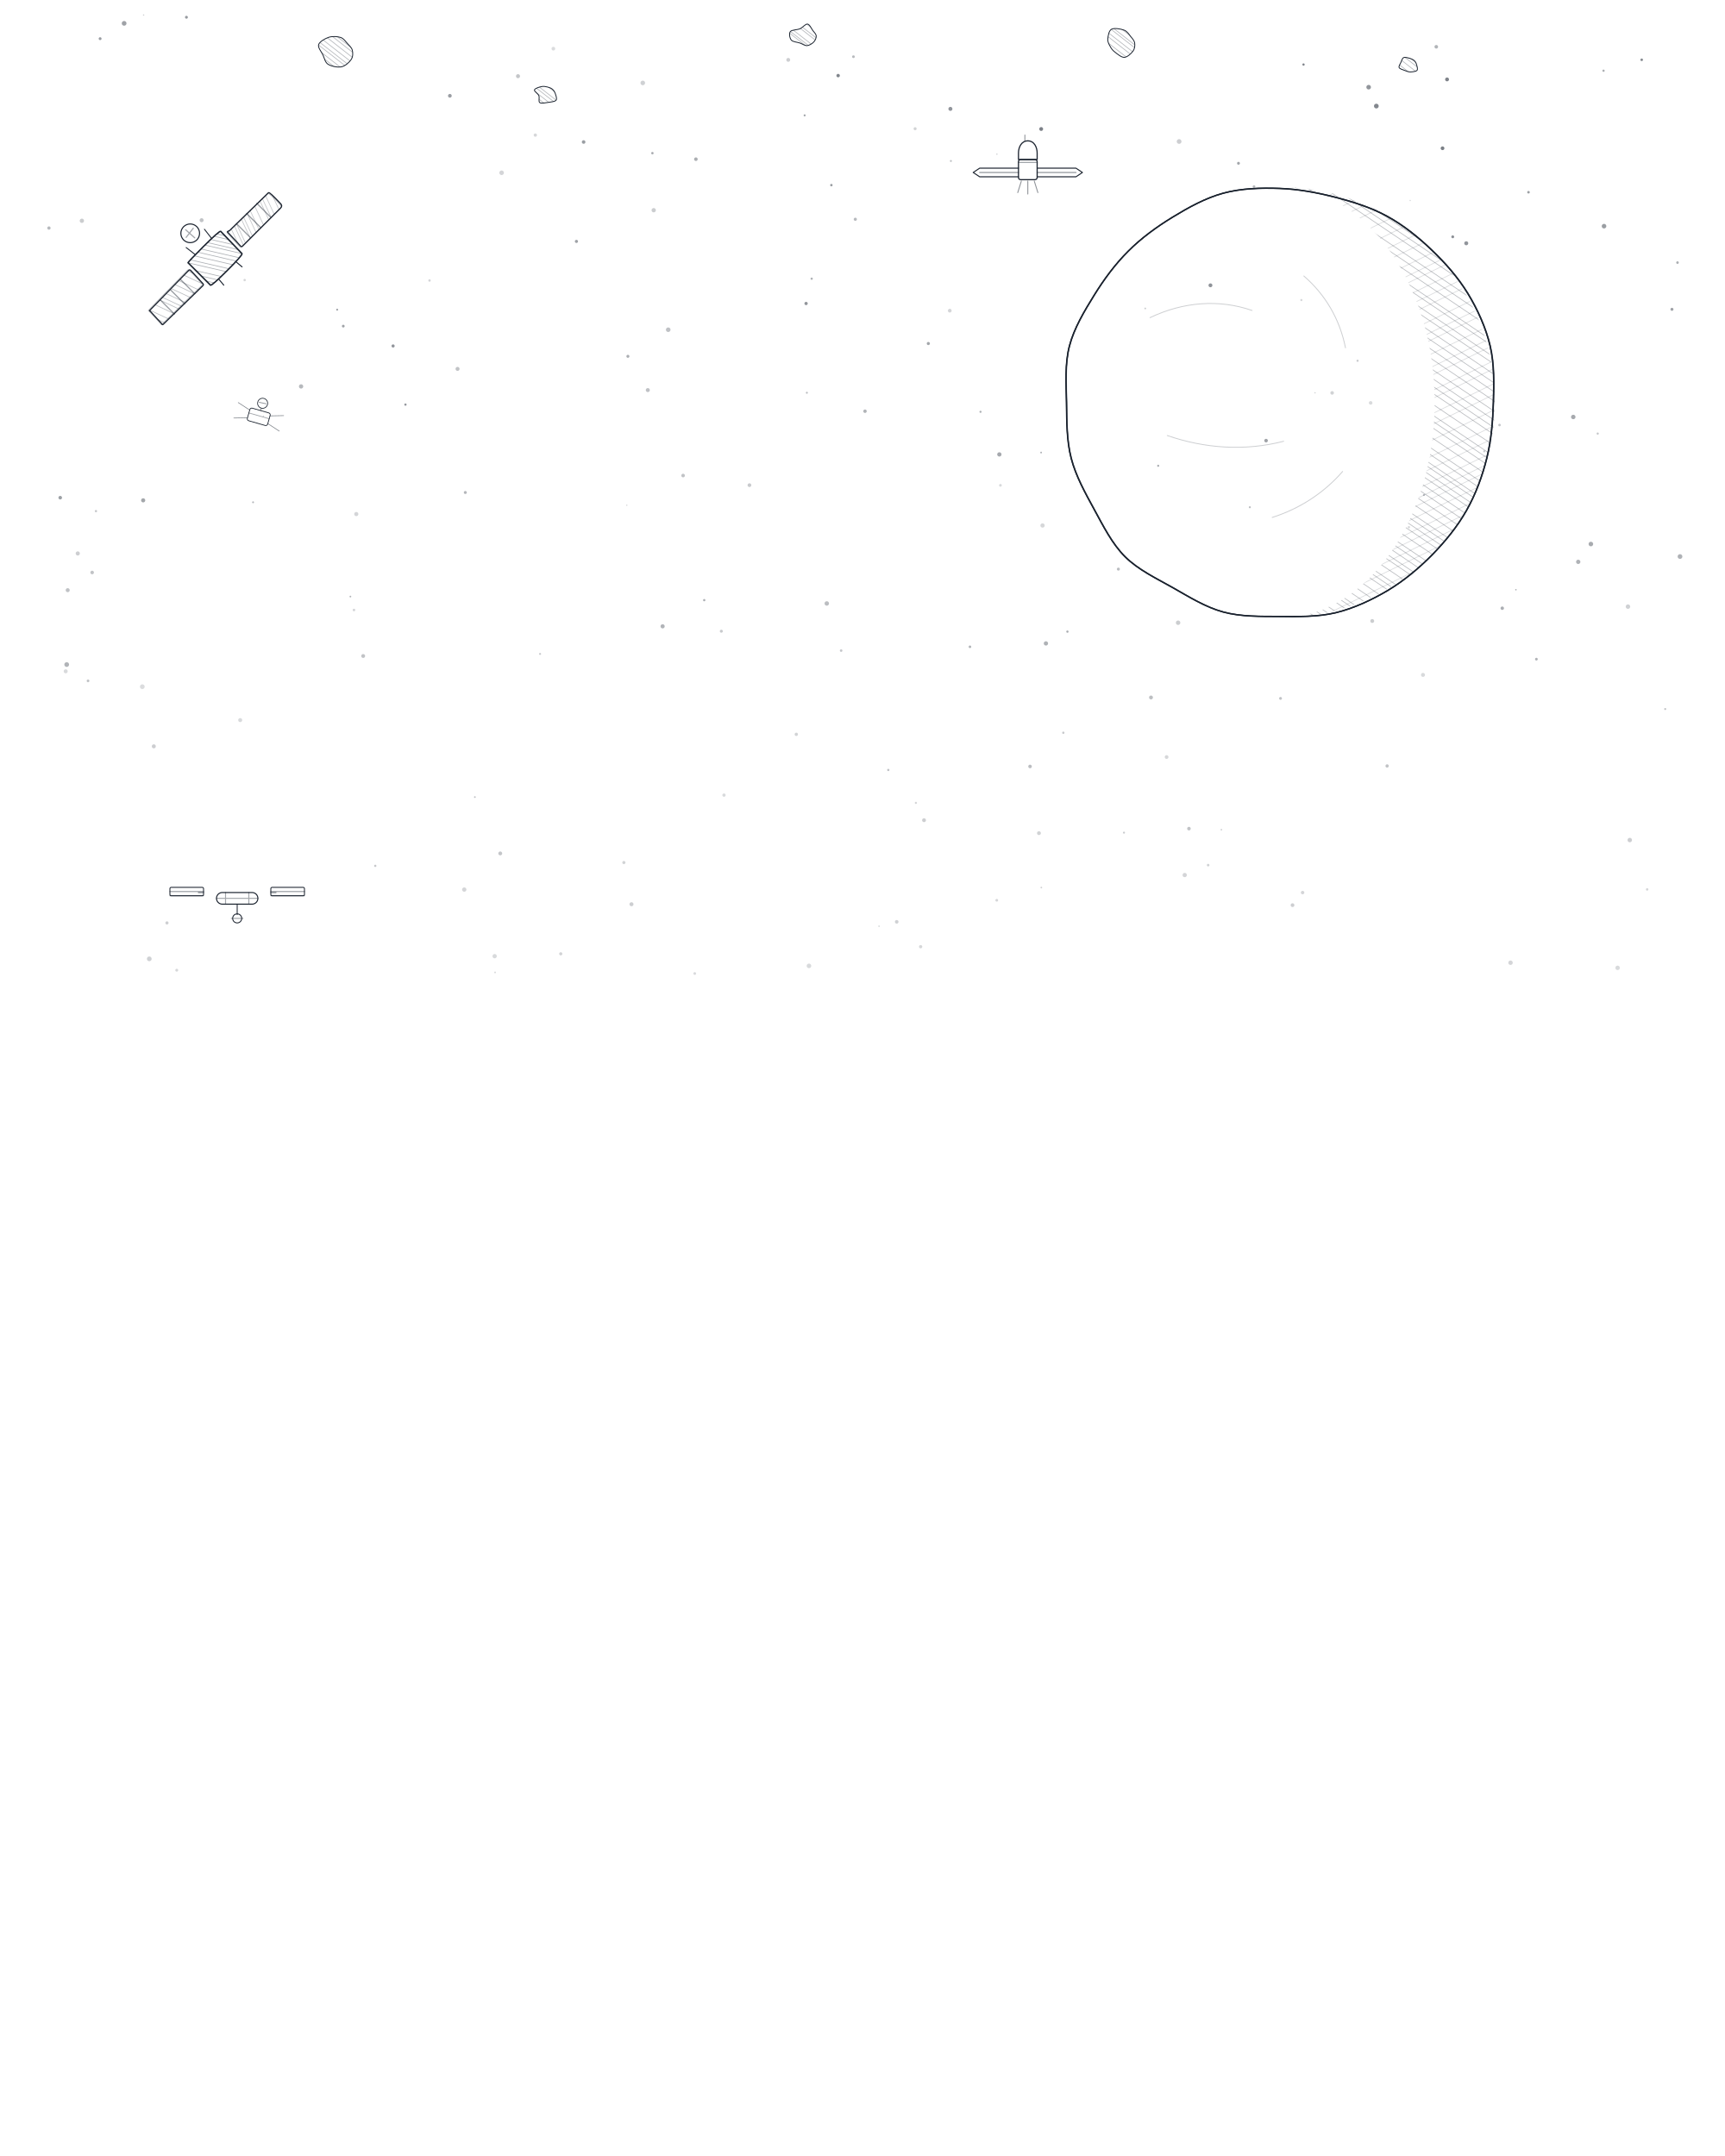
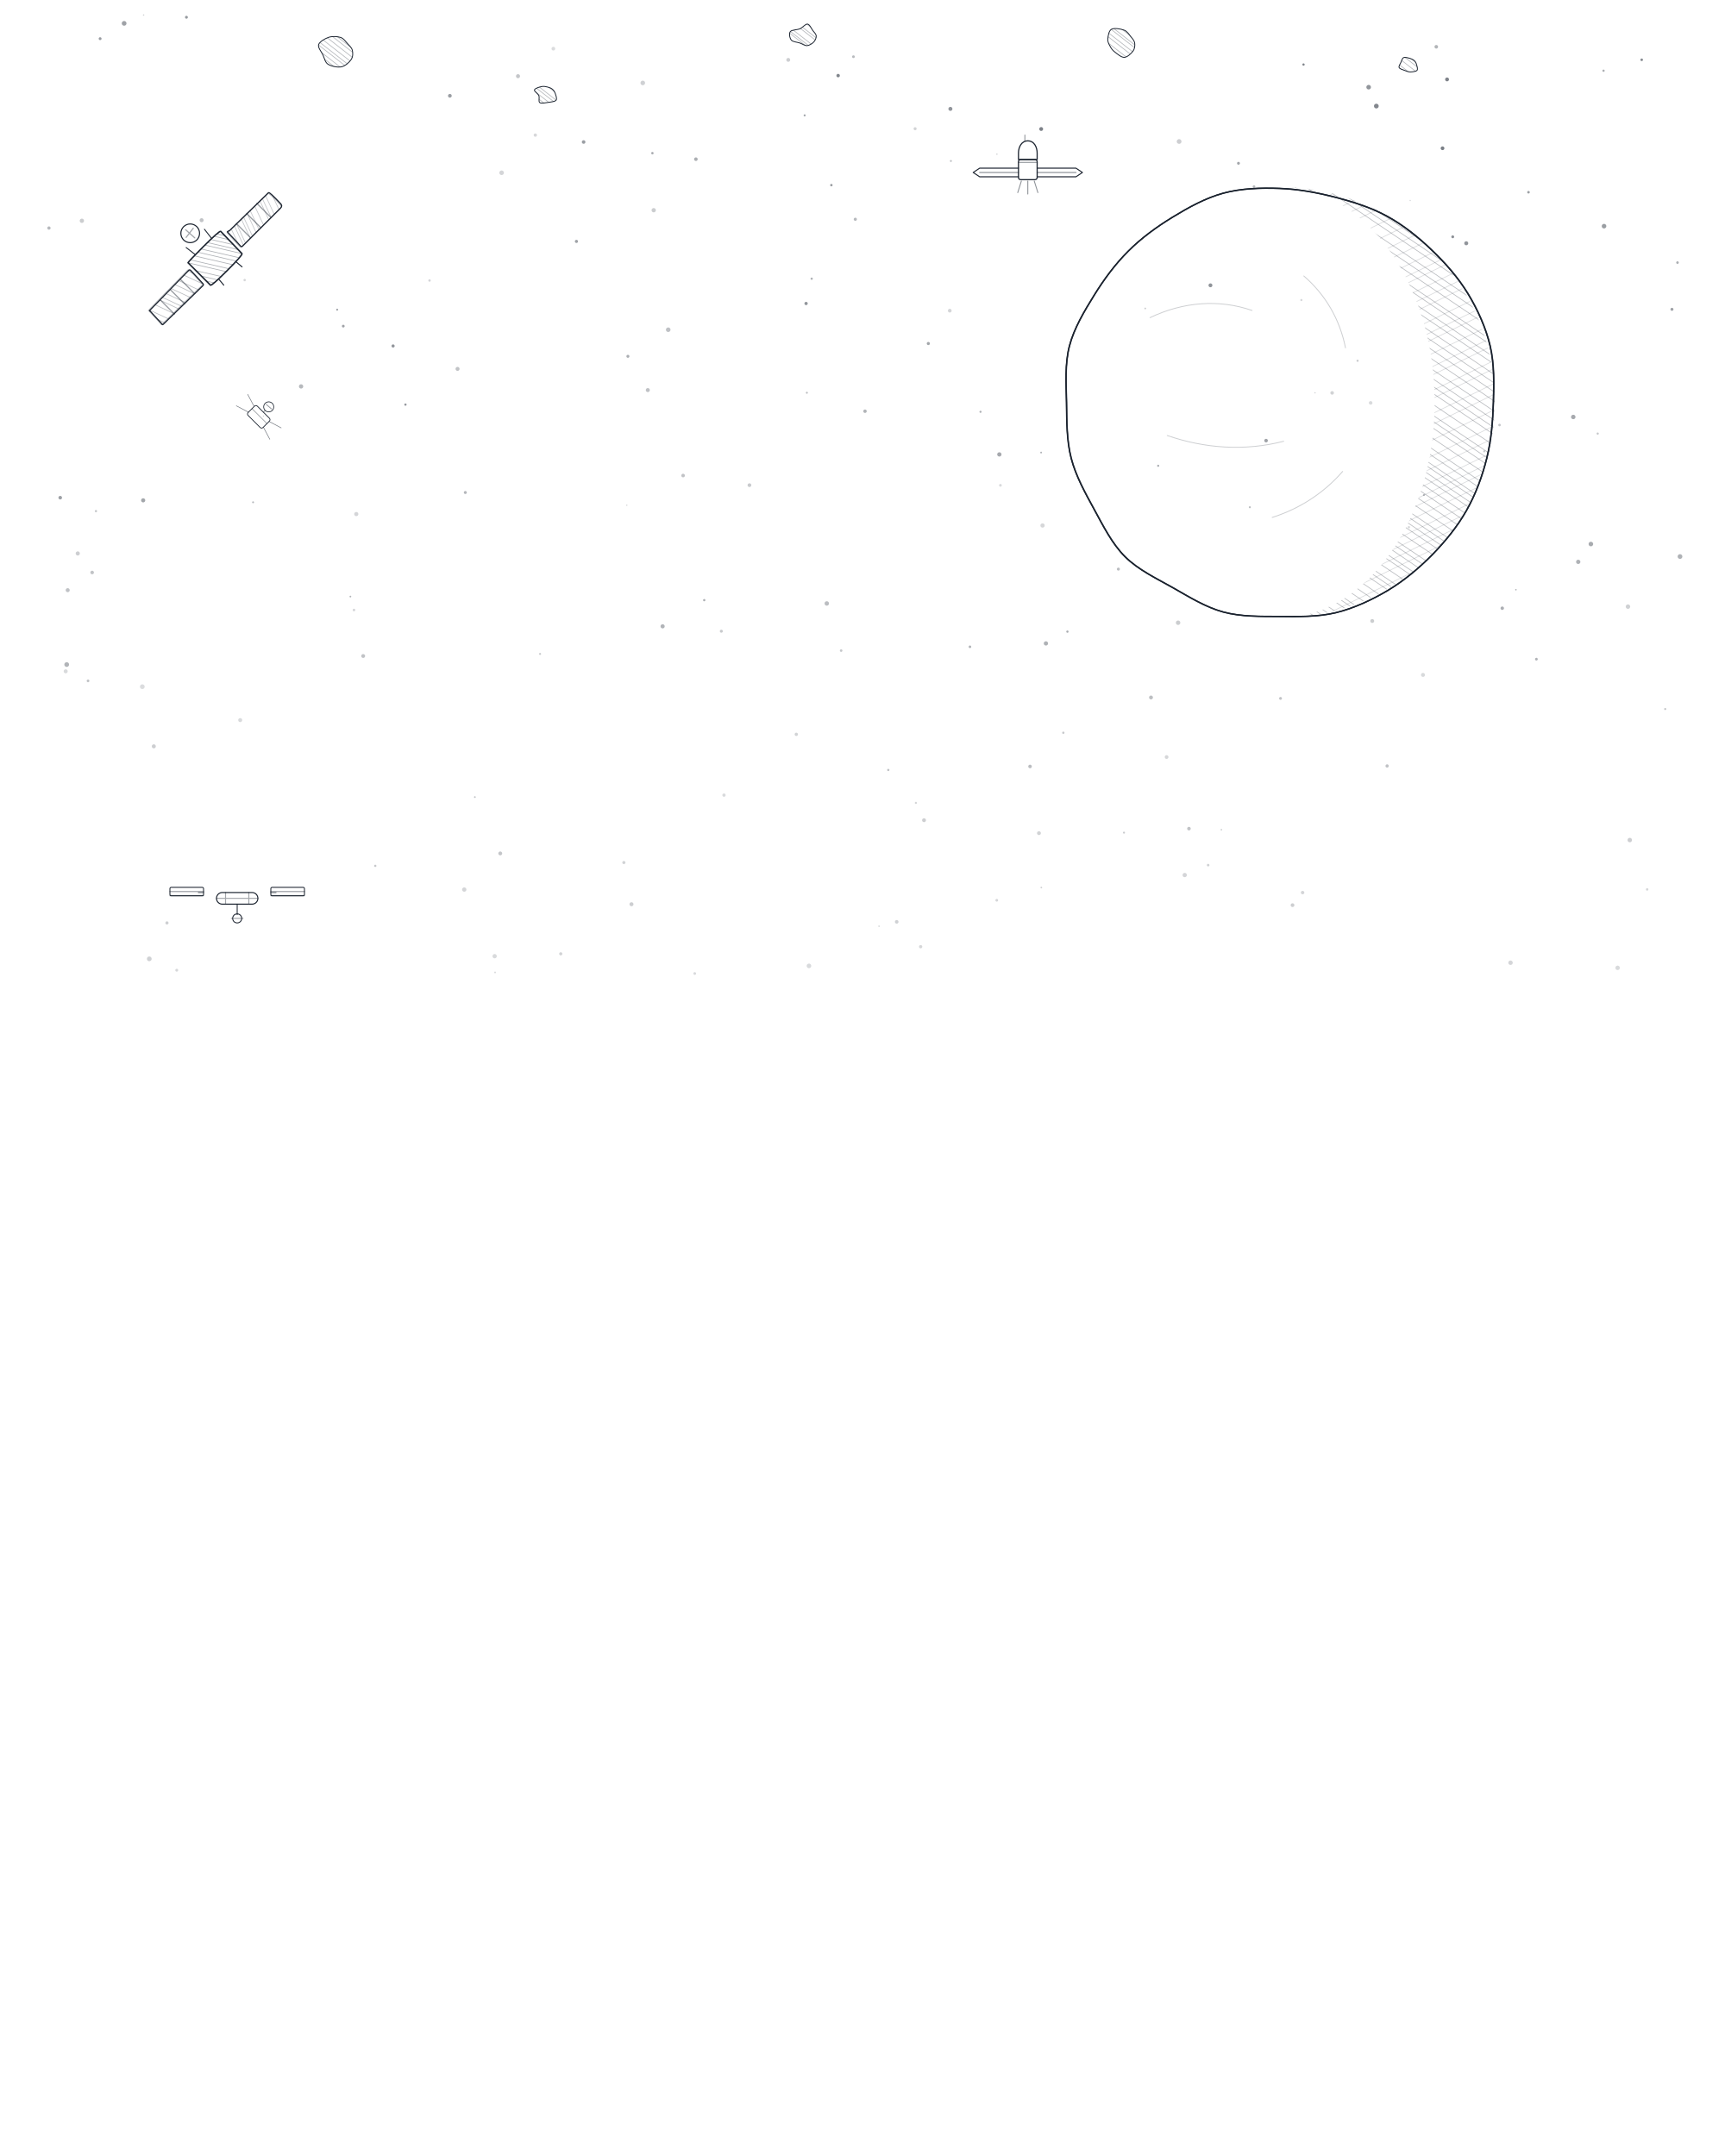
<svg xmlns="http://www.w3.org/2000/svg" width="2400" height="3000" viewBox="0 0 2400 3000" preserveAspectRatio="xMidYMid slice" fill="none">
  <g stroke="#1a222e" stroke-width="1.6" stroke-linecap="round" stroke-linejoin="round">
    <g fill="#1a222e" stroke="none">
      <circle cx="597.6" cy="390.3" r="1.7" opacity="0.19" />
      <circle cx="1699.3" cy="1154.5" r="1.1" opacity="0.24" />
      <circle cx="280.5" cy="306.4" r="2.8" opacity="0.27" />
      <circle cx="873.6" cy="495.8" r="2.1" opacity="0.37" />
      <circle cx="950.4" cy="661.7" r="2.5" opacity="0.27" />
      <circle cx="334.2" cy="1002.0" r="2.8" opacity="0.17" />
      <circle cx="744.8" cy="188.0" r="2.3" opacity="0.18" />
      <circle cx="878.6" cy="1258.2" r="2.8" opacity="0.22" />
      <circle cx="2284.1" cy="83.2" r="1.8" opacity="0.53" />
      <circle cx="113.9" cy="307.2" r="3.0" opacity="0.23" />
      <circle cx="696.0" cy="1187.5" r="2.7" opacity="0.26" />
      <circle cx="1723.1" cy="227.2" r="2.0" opacity="0.41" />
      <circle cx="1364.2" cy="573.0" r="1.5" opacity="0.35" />
      <circle cx="1096.7" cy="83.3" r="2.7" opacity="0.22" />
      <circle cx="122.5" cy="947.4" r="1.9" opacity="0.27" />
      <circle cx="688.8" cy="1353.1" r="1.2" opacity="0.17" />
      <circle cx="133.5" cy="711.2" r="1.6" opacity="0.25" />
      <circle cx="1738.9" cy="705.8" r="1.4" opacity="0.30" />
      <circle cx="492.5" cy="848.8" r="1.8" opacity="0.19" />
      <circle cx="198.0" cy="955.5" r="3.3" opacity="0.16" />
      <circle cx="636.6" cy="513.3" r="2.8" opacity="0.27" />
      <circle cx="780.2" cy="1327.2" r="2.2" opacity="0.20" />
      <circle cx="1998.3" cy="65.1" r="2.5" opacity="0.34" />
      <circle cx="418.9" cy="537.7" r="3.0" opacity="0.32" />
      <circle cx="2265.0" cy="844.1" r="3.1" opacity="0.21" />
      <circle cx="1448.5" cy="629.7" r="1.2" opacity="0.36" />
      <circle cx="802.0" cy="335.9" r="2.2" opacity="0.42" />
      <circle cx="1150.3" cy="839.7" r="3.1" opacity="0.30" />
      <circle cx="1322.3" cy="151.5" r="2.8" opacity="0.48" />
      <circle cx="1744.7" cy="259.7" r="1.9" opacity="0.31" />
      <circle cx="199.8" cy="20.9" r="1.0" opacity="0.21" />
      <circle cx="1386.8" cy="1252.7" r="1.9" opacity="0.19" />
      <circle cx="2188.9" cy="580.2" r="3.1" opacity="0.39" />
      <circle cx="968.2" cy="221.5" r="2.5" opacity="0.37" />
      <circle cx="907.7" cy="213.1" r="1.7" opacity="0.38" />
      <circle cx="1203.5" cy="572.2" r="2.4" opacity="0.34" />
      <circle cx="647.4" cy="685.3" r="2.1" opacity="0.33" />
      <circle cx="1601.4" cy="970.5" r="2.7" opacity="0.29" />
      <circle cx="625.9" cy="133.3" r="2.6" opacity="0.44" />
      <circle cx="1321.4" cy="432.3" r="2.6" opacity="0.19" />
      <circle cx="2007.0" cy="206.3" r="2.6" opacity="0.58" />
      <circle cx="1914.9" cy="147.6" r="3.3" opacity="0.54" />
      <circle cx="564.1" cy="563.0" r="1.6" opacity="0.47" />
      <circle cx="352.1" cy="698.9" r="1.3" opacity="0.33" />
      <circle cx="2109.1" cy="820.6" r="1.1" opacity="0.34" />
      <circle cx="172.7" cy="32.5" r="3.3" opacity="0.42" />
      <circle cx="366.5" cy="579.0" r="0.9" opacity="0.21" />
      <circle cx="1323.0" cy="224.0" r="1.4" opacity="0.28" />
      <circle cx="812.0" cy="197.6" r="2.5" opacity="0.44" />
      <circle cx="1156.7" cy="257.6" r="1.7" opacity="0.45" />
      <circle cx="2316.8" cy="986.6" r="1.4" opacity="0.27" />
      <circle cx="1962.0" cy="279.0" r="1.0" opacity="0.17" />
      <circle cx="1556.0" cy="791.9" r="2.1" opacity="0.30" />
      <circle cx="1812.3" cy="1242.0" r="2.4" opacity="0.19" />
      <circle cx="1623.1" cy="1053.4" r="2.6" opacity="0.18" />
      <circle cx="1223.0" cy="1288.8" r="1.1" opacity="0.18" />
      <circle cx="1648.3" cy="1217.6" r="3.0" opacity="0.19" />
      <circle cx="92.8" cy="924.7" r="3.3" opacity="0.34" />
      <circle cx="2222.9" cy="603.3" r="1.5" opacity="0.26" />
      <circle cx="1170.3" cy="905.3" r="1.8" opacity="0.25" />
      <circle cx="1107.9" cy="1021.8" r="2.3" opacity="0.20" />
      <circle cx="1485.1" cy="878.9" r="1.6" opacity="0.37" />
      <circle cx="108.2" cy="770.1" r="2.9" opacity="0.22" />
      <circle cx="1904.2" cy="121.3" r="3.2" opacity="0.48" />
      <circle cx="2231.0" cy="98.4" r="1.6" opacity="0.37" />
      <circle cx="2333.9" cy="365.4" r="1.8" opacity="0.37" />
      <circle cx="1450.5" cy="731.2" r="3.0" opacity="0.18" />
      <circle cx="1125.5" cy="1344.0" r="3.2" opacity="0.17" />
      <circle cx="2195.8" cy="781.8" r="3.0" opacity="0.35" />
      <circle cx="1007.3" cy="1106.4" r="2.3" opacity="0.17" />
      <circle cx="1285.6" cy="1141.3" r="2.7" opacity="0.22" />
      <circle cx="660.7" cy="1109.1" r="1.2" opacity="0.28" />
      <circle cx="1907.0" cy="560.6" r="2.5" opacity="0.17" />
      <circle cx="2101.6" cy="1339.6" r="3.1" opacity="0.19" />
      <circle cx="1639.1" cy="866.5" r="3.1" opacity="0.23" />
      <circle cx="1387.0" cy="214.5" r="1.0" opacity="0.21" />
      <circle cx="921.9" cy="871.5" r="2.9" opacity="0.34" />
      <circle cx="2086.3" cy="591.4" r="1.8" opacity="0.25" />
      <circle cx="1810.6" cy="417.5" r="1.5" opacity="0.18" />
      <circle cx="477.6" cy="453.8" r="1.9" opacity="0.42" />
      <circle cx="1654.2" cy="1153.0" r="2.5" opacity="0.27" />
      <circle cx="469.1" cy="430.9" r="1.4" opacity="0.41" />
      <circle cx="259.4" cy="24.0" r="2.0" opacity="0.46" />
      <circle cx="245.9" cy="1350.0" r="2.0" opacity="0.18" />
      <circle cx="1979.8" cy="939.1" r="2.8" opacity="0.17" />
      <circle cx="1680.9" cy="1203.8" r="1.8" opacity="0.21" />
      <circle cx="1129.3" cy="387.8" r="1.6" opacity="0.35" />
      <circle cx="751.4" cy="909.9" r="1.4" opacity="0.24" />
      <circle cx="1761.5" cy="613.1" r="2.5" opacity="0.42" />
      <circle cx="720.7" cy="106.0" r="2.8" opacity="0.26" />
      <circle cx="2213.4" cy="757.0" r="3.2" opacity="0.38" />
      <circle cx="1684.1" cy="397.0" r="2.7" opacity="0.49" />
      <circle cx="94.2" cy="821.2" r="2.8" opacity="0.28" />
      <circle cx="1280.9" cy="1317.3" r="2.3" opacity="0.18" />
      <circle cx="1479.4" cy="1019.6" r="1.6" opacity="0.25" />
      <circle cx="1929.9" cy="1065.8" r="2.3" opacity="0.27" />
      <circle cx="1829.6" cy="546.6" r="0.9" opacity="0.22" />
      <circle cx="1391.9" cy="675.3" r="1.9" opacity="0.17" />
      <circle cx="1274.3" cy="1117.2" r="1.5" opacity="0.19" />
      <circle cx="1455.2" cy="895.3" r="3.0" opacity="0.35" />
      <circle cx="901.3" cy="542.8" r="2.8" opacity="0.28" />
      <circle cx="2267.5" cy="1168.9" r="3.1" opacity="0.22" />
      <circle cx="929.7" cy="458.8" r="3.2" opacity="0.28" />
      <circle cx="872.1" cy="703.0" r="0.9" opacity="0.21" />
      <circle cx="769.9" cy="67.7" r="2.6" opacity="0.16" />
      <circle cx="909.5" cy="292.5" r="3.0" opacity="0.23" />
      <circle cx="966.6" cy="1354.6" r="1.9" opacity="0.17" />
      <circle cx="1003.6" cy="878.3" r="2.1" opacity="0.24" />
      <circle cx="68.1" cy="317.3" r="2.3" opacity="0.32" />
      <circle cx="1273.2" cy="179.1" r="2.1" opacity="0.20" />
      <circle cx="340.4" cy="389.7" r="1.7" opacity="0.18" />
      <circle cx="128.2" cy="796.6" r="2.5" opacity="0.27" />
      <circle cx="1445.5" cy="1159.3" r="2.7" opacity="0.20" />
      <circle cx="2231.7" cy="314.7" r="3.2" opacity="0.44" />
      <circle cx="645.9" cy="1237.8" r="3.0" opacity="0.19" />
      <circle cx="505.3" cy="912.8" r="2.7" opacity="0.27" />
      <circle cx="1853.4" cy="546.7" r="2.5" opacity="0.20" />
      <circle cx="1781.6" cy="971.8" r="2.0" opacity="0.27" />
      <circle cx="1042.7" cy="675.1" r="2.6" opacity="0.24" />
      <circle cx="979.8" cy="835.1" r="1.6" opacity="0.37" />
      <circle cx="1390.4" cy="632.3" r="3.0" opacity="0.39" />
      <circle cx="1247.6" cy="1282.7" r="2.5" opacity="0.21" />
      <circle cx="139.3" cy="53.8" r="2.0" opacity="0.45" />
      <circle cx="1187.4" cy="78.9" r="1.9" opacity="0.31" />
      <circle cx="546.9" cy="481.4" r="2.2" opacity="0.48" />
      <circle cx="207.7" cy="1334.2" r="3.3" opacity="0.21" />
      <circle cx="199.2" cy="696.2" r="2.9" opacity="0.40" />
      <circle cx="1119.5" cy="160.5" r="1.4" opacity="0.42" />
      <circle cx="2090.1" cy="846.3" r="2.4" opacity="0.36" />
      <circle cx="697.9" cy="240.4" r="3.2" opacity="0.19" />
      <circle cx="2065.0" cy="628.0" r="1.4" opacity="0.24" />
      <circle cx="688.2" cy="1330.5" r="3.0" opacity="0.17" />
      <circle cx="1349.5" cy="900.0" r="1.8" opacity="0.34" />
      <circle cx="2137.6" cy="917.2" r="1.9" opacity="0.35" />
      <circle cx="83.8" cy="692.5" r="2.5" opacity="0.43" />
      <circle cx="1611.4" cy="648.1" r="1.5" opacity="0.36" />
      <circle cx="2021.2" cy="329.5" r="2.0" opacity="0.50" />
      <circle cx="894.3" cy="115.4" r="3.2" opacity="0.21" />
      <circle cx="232.3" cy="1284.2" r="2.2" opacity="0.22" />
      <circle cx="2337.4" cy="774.4" r="3.3" opacity="0.35" />
      <circle cx="1813.6" cy="89.8" r="1.6" opacity="0.56" />
      <circle cx="1448.8" cy="1235.0" r="1.2" opacity="0.20" />
      <circle cx="1121.5" cy="422.3" r="2.3" opacity="0.48" />
      <circle cx="2250.6" cy="1346.7" r="3.1" opacity="0.17" />
      <circle cx="1291.6" cy="478.0" r="2.2" opacity="0.40" />
      <circle cx="2040.0" cy="338.5" r="2.8" opacity="0.48" />
      <circle cx="522.1" cy="1204.8" r="1.6" opacity="0.25" />
      <circle cx="1235.9" cy="1071.4" r="1.6" opacity="0.28" />
      <circle cx="1122.6" cy="546.5" r="1.4" opacity="0.30" />
      <circle cx="1190.0" cy="305.1" r="2.2" opacity="0.32" />
      <circle cx="1888.8" cy="502.0" r="1.5" opacity="0.24" />
      <circle cx="1563.8" cy="1158.6" r="1.4" opacity="0.24" />
      <circle cx="1640.5" cy="196.9" r="3.3" opacity="0.22" />
      <circle cx="1909.2" cy="864.1" r="2.7" opacity="0.23" />
      <circle cx="2326.2" cy="430.4" r="2.1" opacity="0.42" />
      <circle cx="495.7" cy="715.3" r="2.9" opacity="0.19" />
      <circle cx="91.4" cy="934.1" r="2.8" opacity="0.17" />
      <circle cx="1981.1" cy="688.8" r="1.4" opacity="0.31" />
      <circle cx="1433.1" cy="1066.5" r="2.5" opacity="0.30" />
      <circle cx="1448.6" cy="179.5" r="2.7" opacity="0.57" />
      <circle cx="1798.3" cy="1259.5" r="2.6" opacity="0.22" />
      <circle cx="487.5" cy="830.1" r="1.2" opacity="0.34" />
      <circle cx="868.0" cy="1200.2" r="2.2" opacity="0.20" />
      <circle cx="1960.2" cy="733.6" r="1.6" opacity="0.18" />
      <circle cx="1166.1" cy="105.2" r="2.4" opacity="0.55" />
      <circle cx="2013.3" cy="110.5" r="2.7" opacity="0.56" />
      <circle cx="1593.4" cy="429.2" r="1.2" opacity="0.23" />
      <circle cx="214.0" cy="1038.5" r="2.8" opacity="0.22" />
      <circle cx="2126.6" cy="267.5" r="1.8" opacity="0.43" />
      <circle cx="2291.7" cy="1237.6" r="1.7" opacity="0.19" />
    </g>
    <g>
      <clipPath id="k1">
        <path d="M490.2 70.0C491.1 73.7 491.2 79.0 488.6 82.8C486.1 86.7 480.3 91.9 475.0 93.0C469.6 94.1 460.7 92.2 456.4 89.4C452.1 86.6 451.4 80.8 449.2 76.2C447.0 71.7 442.0 66.1 443.3 62.0C444.7 58.0 452.2 53.6 457.3 51.9C462.4 50.3 469.5 50.6 473.9 52.1C478.2 53.5 480.8 57.7 483.5 60.7C486.2 63.7 489.4 66.3 490.2 70.0Z" />
      </clipPath>
      <g clip-path="url(#k1)">
        <path d="M-8.8 -65.3L65.0 -7.7M-10.5 -62.7L63.2 -5.0M-16.1 -57.5L57.6 0.1M-17.4 -52.4L56.4 5.2M-21.3 -48.1L52.4 9.5M-25.9 -43.8L47.9 13.8M-28.3 -40.4L45.5 17.2M-30.5 -37.2L43.3 20.5M-34.6 -33.1L39.1 24.6M-37.1 -27.4L36.7 30.2M-40.5 -23.1L33.3 34.5M-42.8 -19.9L31.0 37.7M-47.8 -16.6L26.0 41.0M-50.8 -13.1L22.9 44.5M-52.5 -8.9L21.3 48.7M-57.6 -3.0L16.2 54.6M-59.7 1.6L14.1 59.2M-63.5 4.5L10.3 62.1" transform="translate(470.0 70.0)" opacity="0.32" stroke-width="1" />
      </g>
      <path d="M490.2 70.0C491.1 73.7 491.2 79.0 488.6 82.8C486.1 86.7 480.3 91.9 475.0 93.0C469.6 94.1 460.7 92.2 456.4 89.4C452.1 86.6 451.4 80.8 449.2 76.2C447.0 71.7 442.0 66.1 443.3 62.0C444.7 58.0 452.2 53.6 457.3 51.9C462.4 50.3 469.5 50.6 473.9 52.1C478.2 53.5 480.8 57.7 483.5 60.7C486.2 63.7 489.4 66.3 490.2 70.0Z" stroke-width="1.2" />
    </g>
    <g>
      <clipPath id="k2">
        <path d="M772.5 130.0C773.3 132.5 775.3 137.3 773.7 139.4C772.1 141.5 766.5 141.9 762.7 142.5C758.9 143.0 753.2 144.3 751.0 142.8C748.8 141.2 750.9 136.0 749.7 133.1C748.5 130.1 743.0 127.2 743.6 125.1C744.2 123.0 750.2 121.1 753.3 120.5C756.3 119.8 759.4 120.5 761.9 121.1C764.4 121.7 766.8 122.7 768.5 124.1C770.3 125.6 771.6 127.5 772.5 130.0Z" />
      </clipPath>
      <g clip-path="url(#k2)">
        <path d="M-5.7 -41.8L39.7 -6.4M-6.5 -36.2L38.9 -0.8M-10.4 -31.1L35.0 4.4M-15.9 -28.3L29.5 7.2M-17.4 -24.7L28.0 10.7M-21.9 -18.5L23.5 17.0M-23.5 -15.0L21.9 20.4M-27.8 -12.1L17.6 23.4M-29.2 -6.9L16.2 28.5M-33.6 -1.7L11.8 33.8M-37.9 -0.6L7.5 34.9M-39.7 2.1L5.7 37.6" transform="translate(760.0 130.0)" opacity="0.32" stroke-width="1" />
      </g>
      <path d="M772.5 130.0C773.3 132.5 775.3 137.3 773.7 139.4C772.1 141.5 766.5 141.9 762.7 142.5C758.9 143.0 753.2 144.3 751.0 142.8C748.8 141.2 750.9 136.0 749.7 133.1C748.5 130.1 743.0 127.2 743.6 125.1C744.2 123.0 750.2 121.1 753.3 120.5C756.3 119.8 759.4 120.5 761.9 121.1C764.4 121.7 766.8 122.7 768.5 124.1C770.3 125.6 771.6 127.5 772.5 130.0Z" stroke-width="1.2" />
    </g>
    <g>
      <clipPath id="k3">
        <path d="M1135.6 50.0C1135.8 52.7 1134.3 56.2 1132.2 58.4C1130.1 60.7 1126.1 63.2 1122.9 63.5C1119.7 63.7 1116.7 61.2 1113.0 59.9C1109.4 58.6 1103.1 58.4 1100.9 55.7C1098.6 53.0 1097.6 46.5 1099.6 43.9C1101.7 41.3 1109.0 41.8 1113.0 40.0C1117.0 38.3 1120.5 33.1 1123.5 33.5C1126.5 34.0 1128.9 39.8 1130.9 42.5C1132.9 45.2 1135.4 47.3 1135.6 50.0Z" />
      </clipPath>
      <g clip-path="url(#k3)">
        <path d="M-6.9 -50.9L49.8 -6.6M-9.5 -48.0L47.2 -3.7M-11.8 -42.9L44.9 1.4M-16.0 -39.6L40.7 4.8M-20.0 -34.0L36.7 10.3M-24.4 -28.5L32.3 15.8M-25.2 -25.1L31.5 19.2M-31.0 -19.6L25.7 24.7M-33.1 -16.2L23.7 28.1M-34.5 -14.1L22.2 30.2M-39.0 -7.9L17.7 36.5M-42.4 -2.9L14.3 41.4M-45.4 -0.2L11.3 44.1M-50.8 4.6L5.9 48.9" transform="translate(1120.0 50.0)" opacity="0.32" stroke-width="1" />
      </g>
      <path d="M1135.6 50.0C1135.8 52.7 1134.3 56.2 1132.2 58.4C1130.1 60.7 1126.1 63.2 1122.9 63.5C1119.7 63.7 1116.7 61.2 1113.0 59.9C1109.4 58.6 1103.1 58.4 1100.9 55.7C1098.6 53.0 1097.6 46.5 1099.6 43.9C1101.7 41.3 1109.0 41.8 1113.0 40.0C1117.0 38.3 1120.5 33.1 1123.5 33.5C1126.5 34.0 1128.9 39.8 1130.9 42.5C1132.9 45.2 1135.4 47.3 1135.6 50.0Z" stroke-width="1.2" />
    </g>
    <g>
      <clipPath id="k4">
        <path d="M1578.7 60.0C1579.2 63.4 1578.8 67.9 1576.3 71.2C1573.9 74.5 1568.4 79.6 1564.3 79.8C1560.1 80.0 1554.5 75.0 1551.2 72.5C1547.9 70.0 1546.2 67.6 1544.6 64.6C1542.9 61.6 1541.0 58.4 1541.3 54.4C1541.6 50.4 1542.6 42.8 1546.4 40.7C1550.2 38.6 1559.4 40.2 1563.9 41.9C1568.4 43.6 1570.8 47.9 1573.2 50.9C1575.7 53.9 1578.2 56.6 1578.7 60.0Z" />
      </clipPath>
      <g clip-path="url(#k4)">
        <path d="M-8.2 -60.5L59.9 -7.3M-11.4 -56.2L56.7 -3.0M-13.2 -53.9L54.9 -0.7M-16.7 -50.2L51.4 2.9M-19.8 -46.4L48.3 6.8M-23.1 -41.3L45.0 11.9M-24.9 -39.3L43.2 13.9M-27.9 -34.0L40.2 19.2M-29.9 -31.5L38.2 21.7M-33.7 -26.7L34.4 26.5M-36.9 -23.5L31.1 29.7M-40.1 -17.4L28.0 35.8M-44.2 -12.8L23.9 40.4M-47.5 -9.0L20.6 44.2M-51.3 -4.4L16.8 48.8M-55.4 -0.1L12.7 53.1M-58.5 4.5L9.6 57.7" transform="translate(1560.0 60.0)" opacity="0.32" stroke-width="1" />
      </g>
      <path d="M1578.7 60.0C1579.2 63.4 1578.8 67.9 1576.3 71.2C1573.9 74.5 1568.4 79.6 1564.3 79.8C1560.1 80.0 1554.5 75.0 1551.2 72.5C1547.9 70.0 1546.2 67.6 1544.6 64.6C1542.9 61.6 1541.0 58.4 1541.3 54.4C1541.6 50.4 1542.6 42.8 1546.4 40.7C1550.2 38.6 1559.4 40.2 1563.9 41.9C1568.4 43.6 1570.8 47.9 1573.2 50.9C1575.7 53.9 1578.2 56.6 1578.7 60.0Z" stroke-width="1.2" />
    </g>
    <g>
      <clipPath id="k5">
        <path d="M1970.9 90.0C1971.5 92.2 1972.9 96.2 1971.5 97.9C1970.0 99.6 1965.0 100.0 1962.2 100.1C1959.3 100.1 1956.9 99.0 1954.3 98.0C1951.7 97.0 1947.5 95.9 1946.6 94.0C1945.8 92.1 1948.1 89.1 1949.1 86.8C1950.2 84.4 1950.9 81.0 1953.0 80.1C1955.2 79.2 1959.4 80.6 1961.9 81.3C1964.3 82.1 1966.4 83.1 1967.9 84.6C1969.4 86.0 1970.3 87.8 1970.9 90.0Z" />
      </clipPath>
      <g clip-path="url(#k5)">
        <path d="M-5.1 -34.2L34.7 -3.2M-7.3 -32.6L32.4 -1.5M-10.3 -30.3L29.5 0.8M-12.4 -23.3L27.3 7.7M-15.9 -23.1L23.9 8.0M-16.3 -18.7L23.4 12.3M-20.1 -14.0L19.6 17.1M-24.6 -8.9L15.1 22.1M-29.4 -5.4L10.3 25.6M-32.4 -1.0L7.3 30.0M-33.7 4.6L6.0 35.6" transform="translate(1960.0 90.0)" opacity="0.32" stroke-width="1" />
      </g>
      <path d="M1970.9 90.0C1971.5 92.2 1972.9 96.2 1971.5 97.9C1970.0 99.6 1965.0 100.0 1962.2 100.1C1959.3 100.1 1956.9 99.0 1954.3 98.0C1951.7 97.0 1947.5 95.9 1946.6 94.0C1945.8 92.1 1948.1 89.1 1949.1 86.8C1950.2 84.4 1950.9 81.0 1953.0 80.1C1955.2 79.2 1959.4 80.6 1961.9 81.3C1964.3 82.1 1966.4 83.1 1967.9 84.6C1969.4 86.0 1970.3 87.8 1970.9 90.0Z" stroke-width="1.2" />
    </g>
    <g transform="translate(1430 230) scale(1)">
      <path d="M0 -34c9 0 13 9 13 17v9h-26v-9c0-8 4-17 13-17Z" stroke-width="1.6" />
      <rect x="-13" y="-8" width="26" height="28" rx="3" stroke-width="1.6" />
      <path d="M-13 4h-54l-9 6 9 6h54M13 4h54l9 6-9 6h-54" stroke-width="1.4" />
      <path d="M-67 10h54M13 10h54" opacity=".45" />
      <path d="M-9 22l-5 16M0 22v18M9 22l5 16" opacity=".5" stroke-width="1.3" />
      <path d="M-13 -4h26M-4 -34v-8" opacity=".4" />
    </g>
    <g>
      <clipPath id="k6">
        <path d="M1780 260a300 300 0 0 1 0 600a216 300 0 0 0 0 -600Z" />
      </clipPath>
      <g clip-path="url(#k6)">
        <path d="M-84.3 -429.0L429.7 -82.3M-91.2 -419.9L422.8 -73.2M-96.2 -414.6L417.8 -67.9M-98.4 -406.9L415.6 -60.2M-105.6 -396.0L408.4 -49.3M-110.5 -388.7L403.5 -42.0M-117.3 -381.3L396.7 -34.6M-123.9 -369.2L390.1 -22.5M-127.5 -364.4L386.5 -17.7M-135.1 -355.5L378.9 -8.8M-139.1 -348.7L374.9 -2.0M-146.3 -339.2L367.7 7.5M-150.0 -329.9L364.0 16.8M-156.9 -322.2L357.1 24.5M-162.4 -313.0L351.6 33.7M-170.1 -304.1L343.9 42.6M-175.6 -295.4L338.4 51.3M-179.4 -287.4L334.6 59.3M-184.3 -281.0L329.7 65.7M-191.1 -270.3L322.9 76.4M-197.8 -259.7L316.2 87.0M-201.4 -253.7L312.6 93.0M-207.9 -248.7L306.1 98.0M-213.2 -237.9L300.8 108.8M-219.8 -227.1L294.2 119.6M-226.3 -221.7L287.7 125.0M-230.8 -212.3L283.2 134.4M-233.3 -207.3L280.7 139.4M-239.6 -201.9L274.4 144.8M-242.2 -195.3L271.8 151.4M-246.7 -186.6L267.3 160.1M-253.2 -180.0L260.8 166.7M-258.1 -171.0L255.9 175.7M-264.0 -162.2L250.0 184.5M-270.9 -152.5L243.1 194.2M-274.8 -146.9L239.2 199.8M-279.9 -141.8L234.1 204.9M-282.4 -135.0L231.6 211.7M-287.5 -126.2L226.5 220.5M-294.8 -116.1L219.2 230.6M-298.9 -111.0L215.1 235.7M-302.7 -104.6L211.3 242.1M-309.0 -98.3L205.0 248.4M-312.0 -93.6L202.0 253.1M-317.2 -83.8L196.8 262.9M-322.8 -73.5L191.2 273.2M-328.2 -69.8L185.8 276.9M-330.7 -63.9L183.3 282.8M-337.7 -54.3L176.3 292.4M-342.9 -45.4L171.1 301.3M-348.2 -37.3L165.8 309.4M-354.5 -27.9L159.5 318.8M-357.1 -23.8L156.9 322.9M-360.7 -18.2L153.3 328.5M-367.9 -9.9L146.1 336.8M-371.7 -3.1L142.3 343.6M-375.8 2.5L138.2 349.2M-379.8 8.5L134.2 355.2M-384.2 15.7L129.8 362.4M-389.3 21.8L124.7 368.5M-396.2 32.5L117.8 379.2M-399.0 37.0L115.0 383.7M-404.1 46.4L109.9 393.1M-411.6 56.4L102.5 403.1M-414.2 60.3L99.8 407.0M-419.7 66.0L94.3 412.7M-424.6 76.1L89.4 422.8M-429.9 83.9L84.1 430.6" transform="translate(1780.0 560.0)" opacity="0.3" stroke-width="1" />
      </g>
      <clipPath id="k7">
        <path d="M1780 260a300 300 0 0 1 0 600a216 300 0 0 0 0 -600Z" />
      </clipPath>
      <g clip-path="url(#k7)">
        <path d="M-409.9 -141.8L140.2 -410.1M-404.0 -130.3L146.0 -398.5M-394.1 -113.5L155.9 -381.8M-390.1 -99.7L160.0 -368.0M-383.1 -87.1L167.0 -355.4M-374.8 -71.4L175.2 -339.7M-366.7 -51.5L183.3 -319.8M-359.5 -41.3L190.5 -309.6M-355.3 -28.6L194.7 -296.9M-345.8 -12.0L204.3 -280.3M-338.0 5.0L212.1 -263.3M-330.2 20.2L219.9 -248.1M-324.2 33.7L225.9 -234.6M-315.6 49.5L234.4 -218.8M-310.0 62.2L240.0 -206.1M-306.7 70.5L243.4 -197.8M-300.6 84.7L249.5 -183.6M-294.0 96.1L256.0 -172.2M-289.2 106.7L260.9 -161.6M-278.6 124.5L271.5 -143.8M-272.3 138.1L277.8 -130.2M-269.5 147.5L280.6 -120.8M-261.1 163.0L289.0 -105.3M-253.0 177.4L297.1 -90.9M-249.7 187.4L300.4 -80.9M-241.7 205.2L308.4 -63.1M-236.9 214.0L313.2 -54.3M-227.4 230.3L322.6 -37.9M-221.0 242.2L329.1 -26.1M-213.7 260.4L336.3 -7.9M-204.0 277.6L346.0 9.3M-197.6 291.4L352.5 23.1M-191.5 307.4L358.6 39.1M-186.1 317.8L364.0 49.5M-181.8 325.8L368.3 57.5M-175.0 337.8L375.1 69.6M-168.9 352.2L381.2 83.9M-165.0 362.2L385.1 93.9M-158.8 372.2L391.3 103.9M-153.2 383.3L396.8 115.0M-146.3 398.0L403.7 129.7M-139.9 409.0L410.2 140.7" transform="translate(1780.0 560.0)" opacity="0.16" stroke-width="1" />
      </g>
      <path d="M2077.7 560.0C2076.9 586.0 2074.8 612.3 2068.6 637.3C2062.4 662.4 2053.1 687.8 2040.3 710.3C2027.6 732.8 2010.5 753.7 1992.3 772.3C1974.0 790.8 1953.3 808.1 1931.0 821.5C1908.6 834.8 1883.5 846.5 1858.4 852.6C1833.2 858.6 1806.1 858.0 1780.0 857.8C1753.9 857.7 1726.6 858.3 1701.9 851.6C1677.1 844.9 1654.1 830.4 1631.3 817.5C1608.6 804.7 1583.5 792.8 1565.3 774.7C1547.1 756.6 1534.8 731.6 1522.3 708.8C1509.8 685.9 1496.7 662.4 1490.3 637.6C1483.9 612.8 1484.2 586.0 1483.8 560.0C1483.3 534.0 1481.4 506.5 1487.8 481.7C1494.2 456.9 1508.5 433.1 1522.1 411.1C1535.7 389.1 1551.4 367.7 1569.6 349.6C1587.7 331.4 1609.1 315.8 1631.2 302.3C1653.3 288.8 1677.2 275.5 1702.0 268.8C1726.8 262.1 1754.2 261.3 1780.0 262.2C1805.8 263.1 1831.6 267.8 1856.6 274.2C1881.5 280.6 1907.1 288.5 1929.6 300.8C1952.2 313.1 1973.3 330.0 1992.0 348.0C2010.8 365.9 2028.7 386.3 2042.3 408.6C2055.8 430.8 2067.3 456.2 2073.2 481.4C2079.1 506.7 2078.5 534.0 2077.7 560.0Z" fill="none" />
      <path d="M2077.7 560.0C2076.9 586.0 2074.8 612.3 2068.6 637.3C2062.4 662.4 2053.1 687.8 2040.3 710.3C2027.6 732.8 2010.5 753.7 1992.3 772.3C1974.0 790.8 1953.3 808.1 1931.0 821.5C1908.6 834.8 1883.5 846.5 1858.4 852.6C1833.2 858.6 1806.1 858.0 1780.0 857.8C1753.9 857.7 1726.6 858.3 1701.9 851.6C1677.1 844.9 1654.1 830.4 1631.3 817.5C1608.6 804.7 1583.5 792.8 1565.3 774.7C1547.1 756.6 1534.8 731.6 1522.3 708.8C1509.8 685.9 1496.7 662.4 1490.3 637.6C1483.9 612.8 1484.2 586.0 1483.8 560.0C1483.3 534.0 1481.4 506.5 1487.8 481.7C1494.2 456.9 1508.5 433.1 1522.1 411.1C1535.7 389.1 1551.4 367.7 1569.6 349.6C1587.7 331.4 1609.1 315.8 1631.2 302.3C1653.3 288.8 1677.2 275.5 1702.0 268.8C1726.8 262.1 1754.2 261.3 1780.0 262.2C1805.8 263.1 1831.6 267.8 1856.6 274.2C1881.5 280.6 1907.1 288.5 1929.6 300.8C1952.2 313.1 1973.3 330.0 1992.0 348.0C2010.8 365.9 2028.7 386.3 2042.3 408.6C2055.8 430.8 2067.3 456.2 2073.2 481.4C2079.1 506.7 2078.5 534.0 2077.7 560.0Z" stroke-width="2" />
      <path d="M2077.7 560.0C2076.9 586.0 2074.8 612.3 2068.6 637.3C2062.4 662.4 2053.1 687.8 2040.3 710.3C2027.6 732.8 2010.5 753.7 1992.3 772.3C1974.0 790.8 1953.3 808.1 1931.0 821.5C1908.6 834.8 1883.5 846.5 1858.4 852.6C1833.2 858.6 1806.1 858.0 1780.0 857.8C1753.9 857.7 1726.6 858.3 1701.9 851.6C1677.1 844.9 1654.1 830.4 1631.3 817.5C1608.6 804.7 1583.5 792.8 1565.3 774.7C1547.1 756.6 1534.8 731.6 1522.3 708.8C1509.8 685.9 1496.7 662.4 1490.3 637.6C1483.9 612.8 1484.2 586.0 1483.8 560.0C1483.3 534.0 1481.4 506.5 1487.8 481.7C1494.2 456.9 1508.5 433.1 1522.1 411.1C1535.7 389.1 1551.4 367.7 1569.6 349.6C1587.7 331.4 1609.1 315.8 1631.2 302.3C1653.3 288.8 1677.2 275.5 1702.0 268.8C1726.8 262.1 1754.2 261.3 1780.0 262.2C1805.8 263.1 1831.6 267.8 1856.6 274.2C1881.5 280.6 1907.1 288.5 1929.6 300.8C1952.2 313.1 1973.3 330.0 1992.0 348.0C2010.8 365.9 2028.7 386.3 2042.3 408.6C2055.8 430.8 2067.3 456.2 2073.2 481.4C2079.1 506.7 2078.5 534.0 2077.7 560.0Z" transform="translate(0.6 -0.2)" stroke-width="1.4" opacity="0.35" />
      <path d="M1600 442c46 -22 96 -26 142 -10M1624 606c52 18 108 22 162 8M1814 384c30 26 50 60 58 100M1868 656c-26 30 -60 52 -98 64" opacity=".22" stroke-width="1.2" />
    </g>
    <g transform="translate(300 360) rotate(-45)">
      <clipPath id="k8">
        <path d="M-31 -23Q-33 -24 -1 -24Q31 -24 32 -22L31 21Q30 23 0 23Q-30 23 -31 21Z" />
      </clipPath>
      <g clip-path="url(#k8)">
        <path d="M12.1 -54.5L54.5 13.3M7.2 -52.7L49.6 15.1M4.6 -49.2L47.0 18.6M0.6 -45.4L43.0 22.4M-4.9 -44.4L37.5 23.4M-7.5 -40.6L34.9 27.2M-14.6 -39.8L27.8 28.1M-17.8 -34.7L24.5 33.1M-23.4 -32.2L19.0 35.6M-28.5 -27.8L13.9 40.0M-32.9 -25.9L9.5 42.0M-39.4 -20.8L3.0 47.0M-45.0 -19.1L-2.6 48.7M-49.8 -17.0L-7.4 50.8M-54.0 -13.0L-11.6 54.8" transform="translate(0.0 0.0)" opacity="0.35" stroke-width="1" />
      </g>
      <clipPath id="k9">
        <path d="M-116 -13Q-117 -14 -115 -14L-38 -15Q-36 -15 -36 -13L-37 12Q-37 14 -39 14L-116 13Q-118 13 -117 11Z" />
      </clipPath>
      <g clip-path="url(#k9)">
        <path d="M29.2 -63.0L63.4 31.0M20.4 -60.4L54.6 33.6M13.1 -57.7L47.3 36.3M3.9 -54.0L38.1 40.0M-3.3 -52.6L30.9 41.3M-10.0 -49.9L24.2 44.0M-18.2 -45.2L16.0 48.7M-25.7 -45.5L8.5 48.4M-30.2 -43.3L4.0 50.7M-38.1 -39.7L-3.9 54.3M-47.2 -35.6L-13.0 58.3M-53.6 -32.5L-19.4 61.4M-59.5 -31.7L-25.3 62.3" transform="translate(-76.0 0.0)" opacity="0.3" stroke-width="1" />
      </g>
      <clipPath id="k10">
        <path d="M38 -15Q40 -15 41 -14L117 -13Q119 -13 118 11L117 13Q116 14 114 14L39 14Q37 14 37 12Z" />
      </clipPath>
      <g clip-path="url(#k10)">
        <path d="M63.5 -31.1L29.2 62.9M57.7 -33.3L23.5 60.7M52.1 -33.9L17.9 60.1M43.6 -36.1L9.4 57.8M38.8 -39.7L4.6 54.2M34.5 -40.7L0.3 53.3M25.2 -43.4L-9.0 50.6M17.5 -46.7L-16.7 47.2M12.7 -49.6L-21.5 44.4M6.4 -51.7L-27.8 42.2M2.7 -53.3L-31.5 40.7M-6.1 -55.0L-40.3 39.0M-9.9 -55.9L-44.1 38.1M-14.8 -59.5L-49.0 34.5M-20.9 -60.4L-55.1 33.6M-30.8 -63.7L-65.0 30.3" transform="translate(76.0 0.0)" opacity="0.26" stroke-width="1" />
      </g>
      <path d="M-31 -23Q-33 -24 -1 -24Q31 -24 32 -22L31 21Q30 23 0 23Q-30 23 -31 21Z" stroke-width="1.9" />
      <path d="M-31 -23Q-33 -24 -1 -24Q31 -24 32 -22L31 21Q30 23 0 23Q-30 23 -31 21Z" transform="translate(-0.6 0.1)" stroke-width="1.3" opacity="0.35" />
      <path d="M-116 -13Q-117 -14 -115 -14L-38 -15Q-36 -15 -36 -13L-37 12Q-37 14 -39 14L-116 13Q-118 13 -117 11Z" stroke-width="1.6" />
      <path d="M-116 -13Q-117 -14 -115 -14L-38 -15Q-36 -15 -36 -13L-37 12Q-37 14 -39 14L-116 13Q-118 13 -117 11Z" transform="translate(-1.0 -1.3)" stroke-width="1.1" opacity="0.35" />
      <path d="M38 -15Q40 -15 41 -14L117 -13Q119 -13 118 11L117 13Q116 14 114 14L39 14Q37 14 37 12Z" stroke-width="1.6" />
      <path d="M38 -15Q40 -15 41 -14L117 -13Q119 -13 118 11L117 13Q116 14 114 14L39 14Q37 14 37 12Z" transform="translate(-1.3 0.5)" stroke-width="1.1" opacity="0.35" />
      <path d="M-16 -24l-2 -16M16 -24l2 -16" stroke-width="1.3" />
      <circle cx="0" cy="-50" r="13" stroke-width="1.5" />
      <path d="M-8 -50l16 -2M-1 -58l1 17" opacity=".4" />
      <path d="M-95 -14l0 28M-75 -14l0 28M-55 -14l0 28" opacity=".45" />
      <path d="M55 -14l0 28M75 -14l0 28M95 -14l0 28" opacity=".45" />
      <path d="M-17 23l-1 11M17 23l1 11" stroke-width="1.4" />
    </g>
-     <g transform="translate(360 580) scale(0.7) rotate(16)">
+     <g transform="translate(360 580) scale(0.7) rotate(45)">
      <rect x="-21" y="-13" width="42" height="26" rx="4" stroke-width="1.5" />
      <path d="M-21 -2h42" opacity=".4" />
      <circle cx="0" cy="-28" r="10" stroke-width="1.4" />
      <path d="M0 -13v-5M-7 -28l14 -1" opacity=".5" />
      <path d="M-21 -8l-26 -8M-21 8l-26 8" opacity=".6" stroke-width="1.2" />
      <path d="M21 -8l26 -8M21 8l26 8" opacity=".6" stroke-width="1.2" />
    </g>
    <g transform="translate(330 1250) scale(0.9)">
      <rect x="-32" y="-9" width="64" height="18" rx="9" stroke-width="1.6" />
      <path d="M-32 0h64M-18 -9v18M18 -9v18" opacity=".4" />
      <rect x="-104" y="-17" width="52" height="13" rx="2" stroke-width="1.4" />
      <path d="M-104 -10.5h52M-104 -4h52" opacity=".45" />
      <rect x="52" y="-17" width="52" height="13" rx="2" stroke-width="1.4" />
      <path d="M52 -10.5h52M52 -4h52" opacity=".45" />
      <path d="M-52 -9l-8 0M52 -9l8 0" opacity=".6" />
      <path d="M0 9v16" stroke-width="1.4" />
      <circle cx="0" cy="31" r="7" stroke-width="1.4" />
      <path d="M-9 31h18" opacity=".4" />
    </g>
  </g>
</svg>
